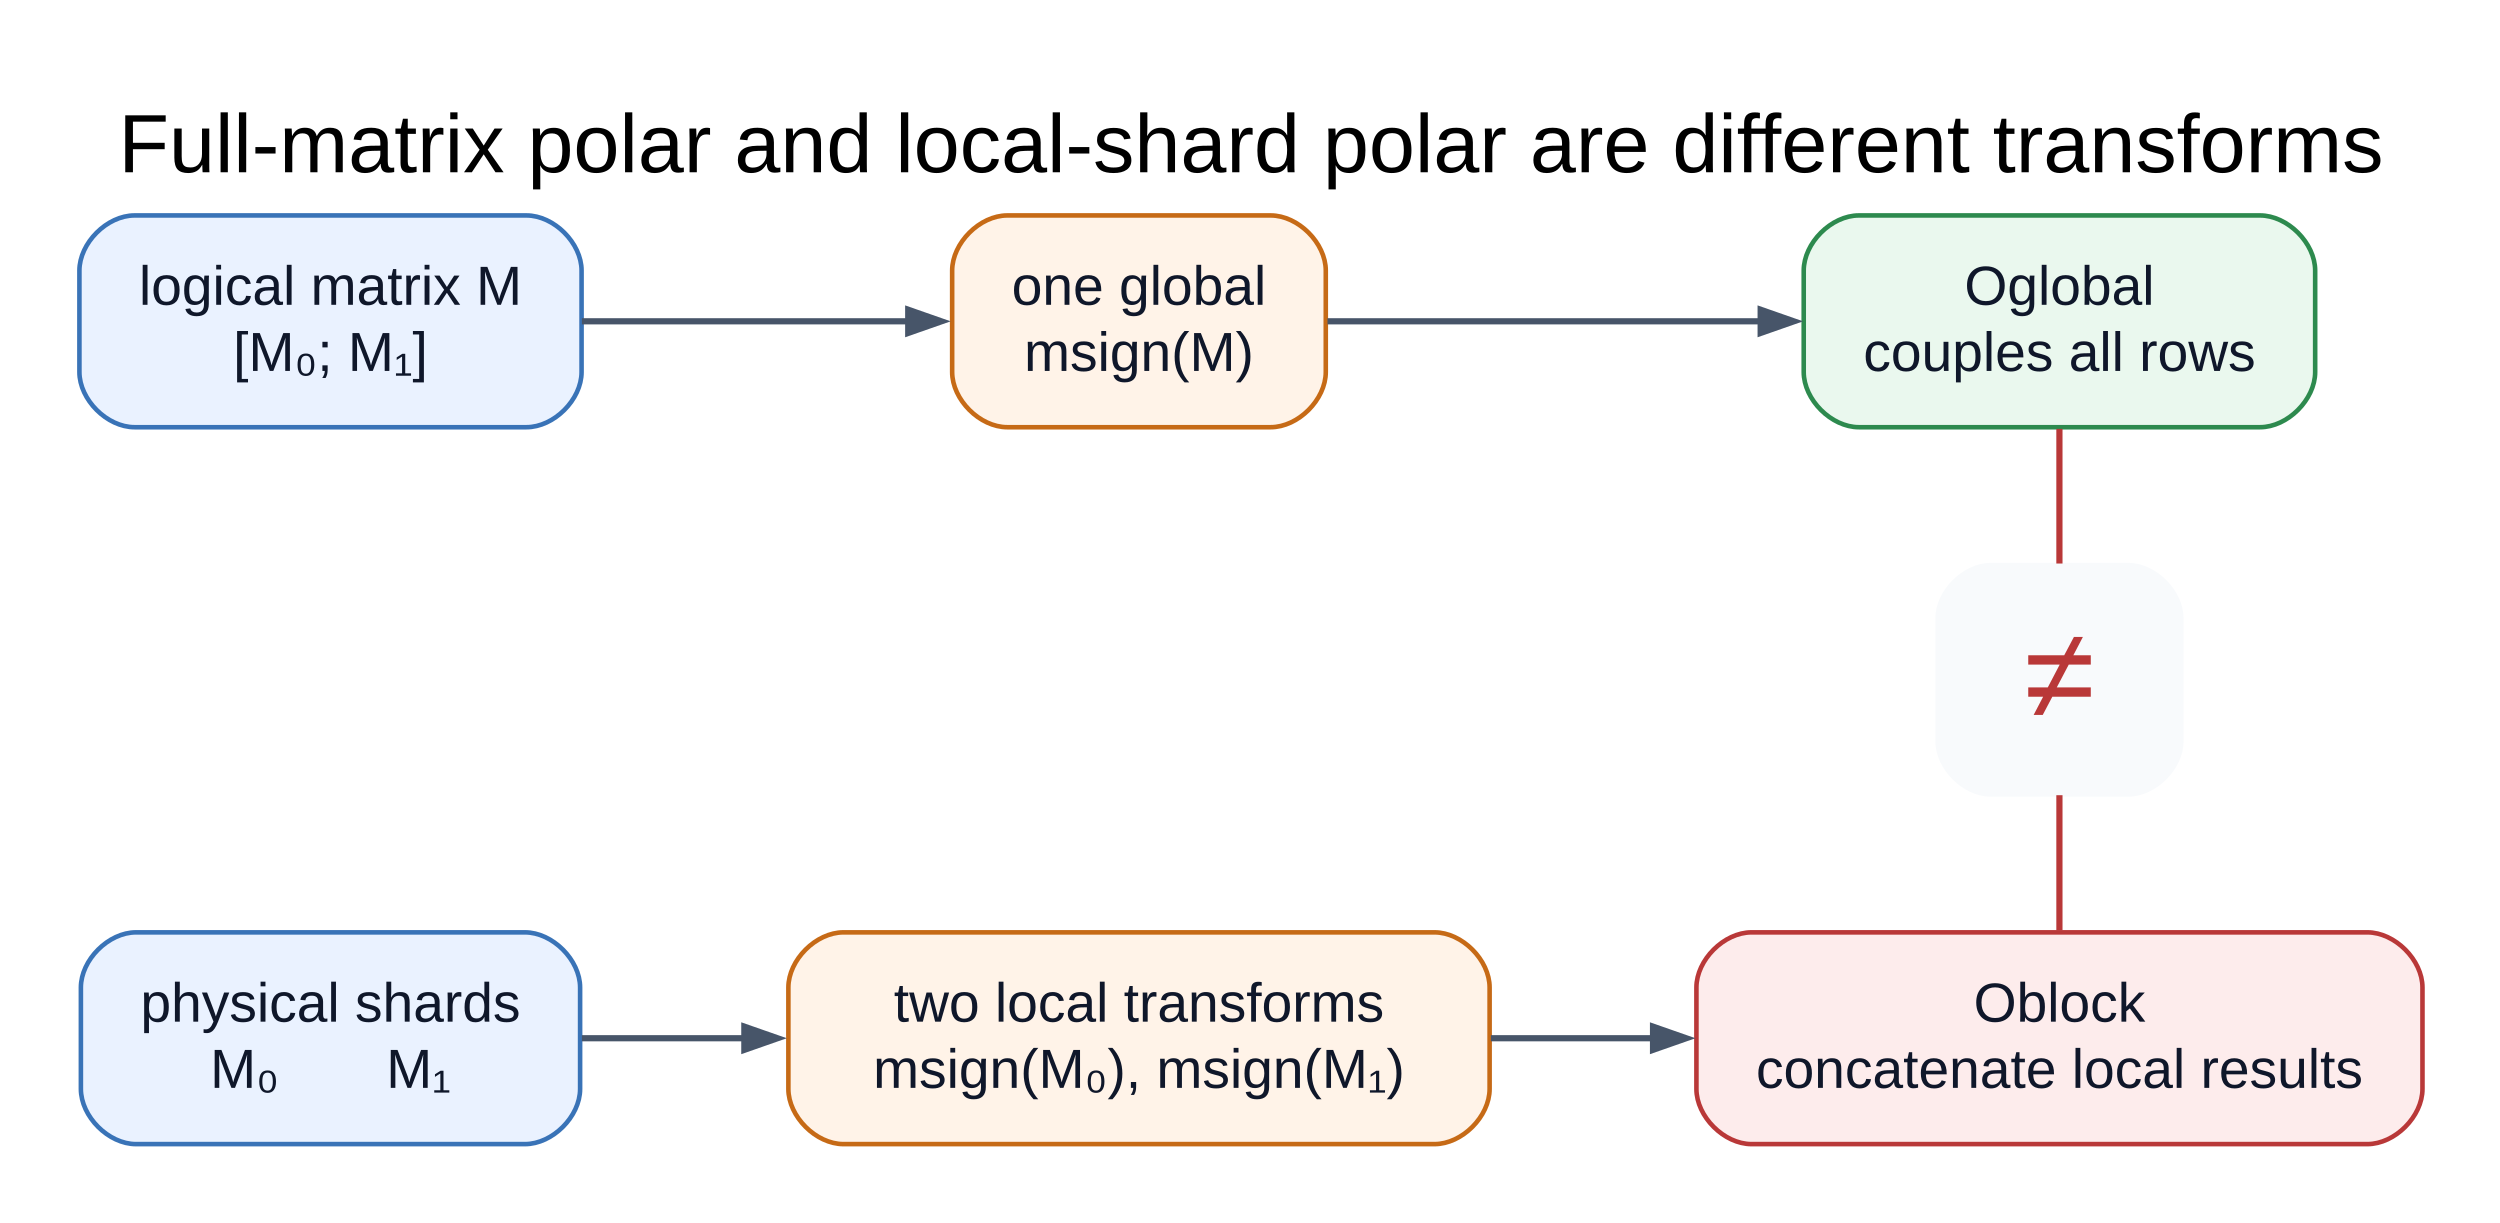
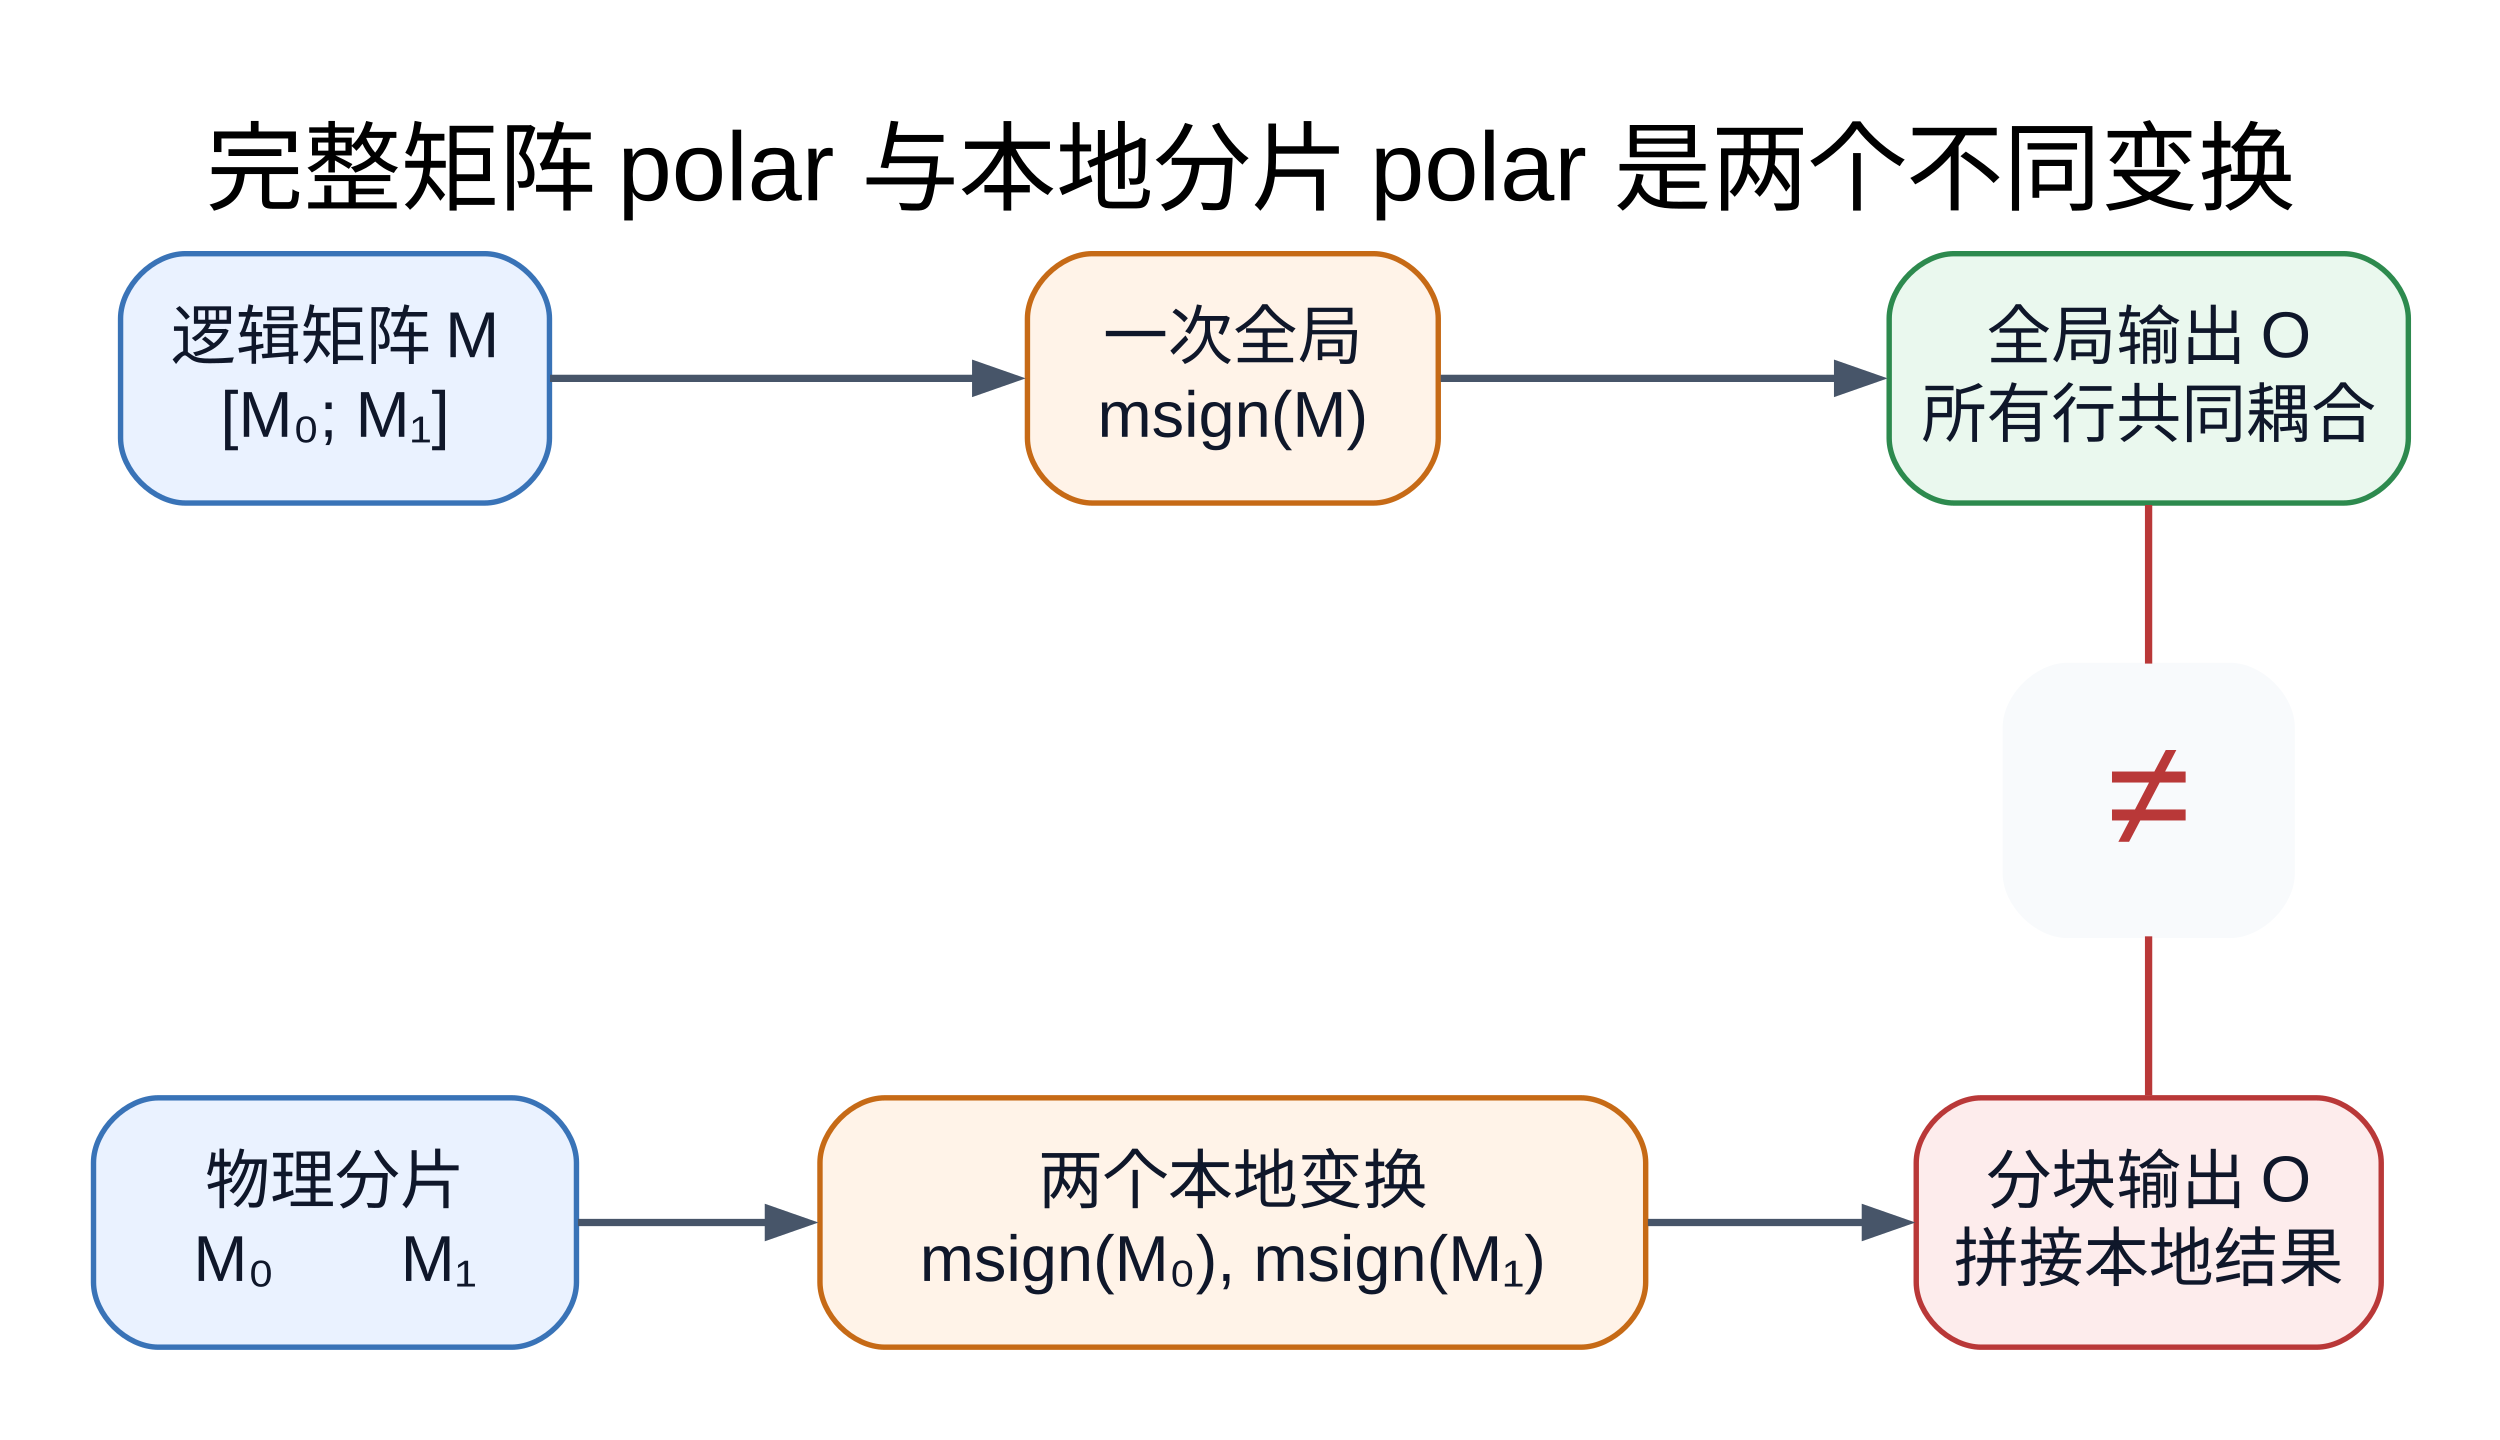
- <svg xmlns="http://www.w3.org/2000/svg" width="544pt" height="266pt" viewBox="0.00 0.00 544.00 266.00">
+ <svg xmlns="http://www.w3.org/2000/svg" width="462pt" height="266pt" viewBox="0.00 0.00 462.00 266.00">
  <g id="graph0" class="graph" transform="scale(1 1) rotate(0) translate(17.28 248.96)">
-     <polygon fill="white" stroke="none" points="-17.28,17.28 -17.28,-248.96 527.13,-248.96 527.13,17.28 -17.28,17.28" />
-     <text xml:space="preserve" text-anchor="middle" x="254.93" y="-211.48" font-family="Arial" font-size="18.00">Full-matrix polar and local-shard polar are different transforms</text>
+     <polygon fill="white" stroke="none" points="-17.28,17.28 -17.28,-248.96 445.06,-248.96 445.06,17.28 -17.28,17.28" />
+     <text xml:space="preserve" text-anchor="middle" x="213.89" y="-211.48" font-family="Arial" font-size="18.00">完整矩阵 polar 与本地分片 polar 是两个不同变换</text>
    <g id="node1" class="node">
-       <path fill="#eaf2ff" stroke="#3973b7" d="M97.27,-202.08C97.27,-202.08 12,-202.08 12,-202.08 6,-202.08 0,-196.08 0,-190.08 0,-190.08 0,-168 0,-168 0,-162 6,-156 12,-156 12,-156 97.27,-156 97.27,-156 103.27,-156 109.27,-162 109.27,-168 109.27,-168 109.27,-190.08 109.27,-190.08 109.27,-196.08 103.27,-202.08 97.27,-202.08" />
-       <text xml:space="preserve" text-anchor="middle" x="54.63" y="-182.64" font-family="Arial" font-size="12.00" fill="#0f172a">logical matrix M</text>
-       <text xml:space="preserve" text-anchor="middle" x="54.63" y="-168.24" font-family="Arial" font-size="12.00" fill="#0f172a">[M₀; M₁]</text>
+       <path fill="#eaf2ff" stroke="#3973b7" d="M72.26,-202.08C72.26,-202.08 17,-202.08 17,-202.08 11,-202.08 5,-196.08 5,-190.08 5,-190.08 5,-168 5,-168 5,-162 11,-156 17,-156 17,-156 72.26,-156 72.26,-156 78.26,-156 84.26,-162 84.26,-168 84.26,-168 84.26,-190.08 84.26,-190.08 84.26,-196.08 78.26,-202.08 72.26,-202.08" />
+       <text xml:space="preserve" text-anchor="middle" x="44.63" y="-182.64" font-family="Arial" font-size="12.00" fill="#0f172a">逻辑矩阵 M</text>
+       <text xml:space="preserve" text-anchor="middle" x="44.63" y="-168.24" font-family="Arial" font-size="12.00" fill="#0f172a">[M₀; M₁]</text>
    </g>
    <g id="node2" class="node">
-       <path fill="#fff3e8" stroke="#c66a16" d="M259.21,-202.08C259.21,-202.08 201.91,-202.08 201.91,-202.08 195.91,-202.08 189.91,-196.08 189.91,-190.08 189.91,-190.08 189.91,-168 189.91,-168 189.91,-162 195.91,-156 201.91,-156 201.91,-156 259.21,-156 259.21,-156 265.21,-156 271.21,-162 271.21,-168 271.21,-168 271.21,-190.08 271.21,-190.08 271.21,-196.08 265.21,-202.08 259.21,-202.08" />
-       <text xml:space="preserve" text-anchor="middle" x="230.56" y="-182.64" font-family="Arial" font-size="12.00" fill="#0f172a">one global</text>
-       <text xml:space="preserve" text-anchor="middle" x="230.56" y="-168.24" font-family="Arial" font-size="12.00" fill="#0f172a">msign(M)</text>
+       <path fill="#fff3e8" stroke="#c66a16" d="M236.51,-202.08C236.51,-202.08 184.59,-202.08 184.59,-202.08 178.59,-202.08 172.59,-196.08 172.59,-190.08 172.59,-190.08 172.59,-168 172.59,-168 172.59,-162 178.59,-156 184.59,-156 184.59,-156 236.51,-156 236.51,-156 242.51,-156 248.51,-162 248.51,-168 248.51,-168 248.51,-190.08 248.51,-190.08 248.51,-196.08 242.51,-202.08 236.51,-202.08" />
+       <text xml:space="preserve" text-anchor="middle" x="210.55" y="-182.64" font-family="Arial" font-size="12.00" fill="#0f172a">一次全局</text>
+       <text xml:space="preserve" text-anchor="middle" x="210.55" y="-168.24" font-family="Arial" font-size="12.00" fill="#0f172a">msign(M)</text>
    </g>
    <g id="edge1" class="edge">
-       <path fill="none" stroke="#475569" stroke-width="1.35" d="M109.34,-179.04C109.34,-179.04 180.35,-179.04 180.35,-179.04" />
-       <polygon fill="#475569" stroke="#475569" stroke-width="1.35" points="180.35,-181.56 187.55,-179.04 180.35,-176.52 180.35,-181.56" />
+       <path fill="none" stroke="#475569" stroke-width="1.35" d="M84.37,-179.04C84.37,-179.04 163.03,-179.04 163.03,-179.04" />
+       <polygon fill="#475569" stroke="#475569" stroke-width="1.35" points="163.03,-181.56 170.23,-179.04 163.03,-176.52 163.03,-181.56" />
    </g>
    <g id="node3" class="node">
-       <path fill="#eaf8ee" stroke="#2d8a4e" d="M474.5,-202.08C474.5,-202.08 387.21,-202.08 387.21,-202.08 381.21,-202.08 375.21,-196.08 375.21,-190.08 375.21,-190.08 375.21,-168 375.21,-168 375.21,-162 381.21,-156 387.21,-156 387.21,-156 474.5,-156 474.5,-156 480.5,-156 486.5,-162 486.5,-168 486.5,-168 486.5,-190.08 486.5,-190.08 486.5,-196.08 480.5,-202.08 474.5,-202.08" />
-       <text xml:space="preserve" text-anchor="middle" x="430.86" y="-182.64" font-family="Arial" font-size="12.00" fill="#0f172a">Oglobal</text>
-       <text xml:space="preserve" text-anchor="middle" x="430.86" y="-168.24" font-family="Arial" font-size="12.00" fill="#0f172a">couples all rows</text>
+       <path fill="#eaf8ee" stroke="#2d8a4e" d="M415.78,-202.08C415.78,-202.08 343.84,-202.08 343.84,-202.08 337.84,-202.08 331.84,-196.08 331.84,-190.08 331.84,-190.08 331.84,-168 331.84,-168 331.84,-162 337.84,-156 343.84,-156 343.84,-156 415.78,-156 415.78,-156 421.78,-156 427.78,-162 427.78,-168 427.78,-168 427.78,-190.08 427.78,-190.08 427.78,-196.08 421.78,-202.08 415.78,-202.08" />
+       <text xml:space="preserve" text-anchor="middle" x="379.81" y="-182.64" font-family="Arial" font-size="12.00" fill="#0f172a">全局输出 O</text>
+       <text xml:space="preserve" text-anchor="middle" x="379.81" y="-168.24" font-family="Arial" font-size="12.00" fill="#0f172a">所有行共同耦合</text>
    </g>
    <g id="edge2" class="edge">
-       <path fill="none" stroke="#475569" stroke-width="1.35" d="M271.58,-179.04C271.58,-179.04 365.84,-179.04 365.84,-179.04" />
-       <polygon fill="#475569" stroke="#475569" stroke-width="1.35" points="365.84,-181.56 373.04,-179.04 365.84,-176.52 365.84,-181.56" />
+       <path fill="none" stroke="#475569" stroke-width="1.35" d="M248.96,-179.04C248.96,-179.04 322.31,-179.04 322.31,-179.04" />
+       <polygon fill="#475569" stroke="#475569" stroke-width="1.35" points="322.31,-181.56 329.51,-179.04 322.31,-176.52 322.31,-181.56" />
    </g>
    <g id="node7" class="node">
-       <path fill="#f8fafc" stroke="none" d="M445.86,-126.48C445.86,-126.48 415.86,-126.48 415.86,-126.48 409.86,-126.48 403.86,-120.48 403.86,-114.48 403.86,-114.48 403.86,-87.6 403.86,-87.6 403.86,-81.6 409.86,-75.6 415.86,-75.6 415.86,-75.6 445.86,-75.6 445.86,-75.6 451.86,-75.6 457.86,-81.6 457.86,-87.6 457.86,-87.6 457.86,-114.48 457.86,-114.48 457.86,-120.48 451.86,-126.48 445.86,-126.48" />
-       <text xml:space="preserve" text-anchor="middle" x="430.86" y="-92.64" font-family="Arial" font-size="28.00" fill="#b93838">≠</text>
+       <path fill="#f8fafc" stroke="none" d="M394.81,-126.48C394.81,-126.48 364.81,-126.48 364.81,-126.48 358.81,-126.48 352.81,-120.48 352.81,-114.48 352.81,-114.48 352.81,-87.6 352.81,-87.6 352.81,-81.6 358.81,-75.6 364.81,-75.6 364.81,-75.6 394.81,-75.6 394.81,-75.6 400.81,-75.6 406.81,-81.6 406.81,-87.6 406.81,-87.6 406.81,-114.48 406.81,-114.48 406.81,-120.48 400.81,-126.48 394.81,-126.48" />
+       <text xml:space="preserve" text-anchor="middle" x="379.81" y="-92.64" font-family="Arial" font-size="28.00" fill="#b93838">≠</text>
    </g>
    <g id="edge5" class="edge">
-       <path fill="none" stroke="#b93838" stroke-width="1.35" d="M430.85,-155.64C430.85,-146.39 430.85,-135.75 430.85,-126.33" />
+       <path fill="none" stroke="#b93838" stroke-width="1.35" d="M379.78,-155.64C379.78,-146.39 379.78,-135.75 379.78,-126.33" />
    </g>
    <g id="node4" class="node">
-       <path fill="#eaf2ff" stroke="#3973b7" d="M96.95,-46.08C96.95,-46.08 12.32,-46.08 12.32,-46.08 6.32,-46.08 0.32,-40.08 0.32,-34.08 0.32,-34.08 0.32,-12 0.32,-12 0.32,-6 6.32,0 12.32,0 12.32,0 96.95,0 96.95,0 102.95,0 108.95,-6 108.95,-12 108.95,-12 108.95,-34.08 108.95,-34.08 108.95,-40.08 102.95,-46.08 96.95,-46.08" />
-       <text xml:space="preserve" text-anchor="middle" x="54.63" y="-26.64" font-family="Arial" font-size="12.00" fill="#0f172a">physical shards</text>
-       <text xml:space="preserve" text-anchor="middle" x="54.63" y="-12.24" font-family="Arial" font-size="12.00" fill="#0f172a">M₀       M₁</text>
+       <path fill="#eaf2ff" stroke="#3973b7" d="M77.25,-46.08C77.25,-46.08 12,-46.08 12,-46.08 6,-46.08 0,-40.08 0,-34.08 0,-34.08 0,-12 0,-12 0,-6 6,0 12,0 12,0 77.25,0 77.25,0 83.25,0 89.25,-6 89.25,-12 89.25,-12 89.25,-34.08 89.25,-34.08 89.25,-40.08 83.25,-46.08 77.25,-46.08" />
+       <text xml:space="preserve" text-anchor="middle" x="44.63" y="-26.64" font-family="Arial" font-size="12.00" fill="#0f172a">物理分片</text>
+       <text xml:space="preserve" text-anchor="middle" x="44.63" y="-12.24" font-family="Arial" font-size="12.00" fill="#0f172a">M₀       M₁</text>
    </g>
    <g id="node5" class="node">
-       <path fill="#fff3e8" stroke="#c66a16" d="M294.86,-46.08C294.86,-46.08 166.27,-46.08 166.27,-46.08 160.27,-46.08 154.27,-40.08 154.27,-34.08 154.27,-34.08 154.27,-12 154.27,-12 154.27,-6 160.27,0 166.27,0 166.27,0 294.86,0 294.86,0 300.86,0 306.86,-6 306.86,-12 306.86,-12 306.86,-34.08 306.86,-34.08 306.86,-40.08 300.86,-46.08 294.86,-46.08" />
-       <text xml:space="preserve" text-anchor="middle" x="230.56" y="-26.64" font-family="Arial" font-size="12.00" fill="#0f172a">two local transforms</text>
-       <text xml:space="preserve" text-anchor="middle" x="230.56" y="-12.24" font-family="Arial" font-size="12.00" fill="#0f172a">msign(M₀), msign(M₁)</text>
+       <path fill="#fff3e8" stroke="#c66a16" d="M274.84,-46.08C274.84,-46.08 146.25,-46.08 146.25,-46.08 140.25,-46.08 134.25,-40.08 134.25,-34.08 134.25,-34.08 134.25,-12 134.25,-12 134.25,-6 140.25,0 146.25,0 146.25,0 274.84,0 274.84,0 280.84,0 286.84,-6 286.84,-12 286.84,-12 286.84,-34.08 286.84,-34.08 286.84,-40.08 280.84,-46.08 274.84,-46.08" />
+       <text xml:space="preserve" text-anchor="middle" x="210.55" y="-26.64" font-family="Arial" font-size="12.00" fill="#0f172a">两个本地变换</text>
+       <text xml:space="preserve" text-anchor="middle" x="210.55" y="-12.24" font-family="Arial" font-size="12.00" fill="#0f172a">msign(M₀), msign(M₁)</text>
    </g>
    <g id="edge3" class="edge">
-       <path fill="none" stroke="#475569" stroke-width="1.35" d="M109.34,-23.04C109.34,-23.04 144.69,-23.04 144.69,-23.04" />
-       <polygon fill="#475569" stroke="#475569" stroke-width="1.35" points="144.69,-25.56 151.89,-23.04 144.69,-20.52 144.69,-25.56" />
+       <path fill="none" stroke="#475569" stroke-width="1.35" d="M89.53,-23.04C89.53,-23.04 124.72,-23.04 124.72,-23.04" />
+       <polygon fill="#475569" stroke="#475569" stroke-width="1.35" points="124.72,-25.56 131.92,-23.04 124.72,-20.52 124.72,-25.56" />
    </g>
    <g id="node6" class="node">
-       <path fill="#fdecec" stroke="#b93838" d="M497.85,-46.08C497.85,-46.08 363.86,-46.08 363.86,-46.08 357.86,-46.08 351.86,-40.08 351.86,-34.08 351.86,-34.08 351.86,-12 351.86,-12 351.86,-6 357.86,0 363.86,0 363.86,0 497.85,0 497.85,0 503.85,0 509.85,-6 509.85,-12 509.85,-12 509.85,-34.08 509.85,-34.08 509.85,-40.08 503.85,-46.08 497.85,-46.08" />
-       <text xml:space="preserve" text-anchor="middle" x="430.86" y="-26.64" font-family="Arial" font-size="12.00" fill="#0f172a">Oblock</text>
-       <text xml:space="preserve" text-anchor="middle" x="430.86" y="-12.24" font-family="Arial" font-size="12.00" fill="#0f172a">concatenate local results</text>
+       <path fill="#fdecec" stroke="#b93838" d="M410.77,-46.08C410.77,-46.08 348.84,-46.08 348.84,-46.08 342.84,-46.08 336.84,-40.08 336.84,-34.08 336.84,-34.08 336.84,-12 336.84,-12 336.84,-6 342.84,0 348.84,0 348.84,0 410.77,0 410.77,0 416.77,0 422.77,-6 422.77,-12 422.77,-12 422.77,-34.08 422.77,-34.08 422.77,-40.08 416.77,-46.08 410.77,-46.08" />
+       <text xml:space="preserve" text-anchor="middle" x="379.81" y="-26.64" font-family="Arial" font-size="12.00" fill="#0f172a">分块输出 O</text>
+       <text xml:space="preserve" text-anchor="middle" x="379.81" y="-12.24" font-family="Arial" font-size="12.00" fill="#0f172a">拼接本地结果</text>
    </g>
    <g id="edge4" class="edge">
-       <path fill="none" stroke="#475569" stroke-width="1.35" d="M307.14,-23.04C307.14,-23.04 342.42,-23.04 342.42,-23.04" />
-       <polygon fill="#475569" stroke="#475569" stroke-width="1.35" points="342.42,-25.56 349.62,-23.04 342.42,-20.52 342.42,-25.56" />
+       <path fill="none" stroke="#475569" stroke-width="1.35" d="M287.25,-23.04C287.25,-23.04 327.44,-23.04 327.44,-23.04" />
+       <polygon fill="#475569" stroke="#475569" stroke-width="1.35" points="327.44,-25.56 334.64,-23.04 327.44,-20.52 327.44,-25.56" />
    </g>
    <g id="edge6" class="edge">
-       <path fill="none" stroke="#b93838" stroke-width="1.35" d="M430.85,-75.93C430.85,-66.49 430.85,-55.8 430.85,-46.51" />
+       <path fill="none" stroke="#b93838" stroke-width="1.35" d="M379.78,-75.93C379.78,-66.49 379.78,-55.8 379.78,-46.51" />
    </g>
  </g>
</svg>
